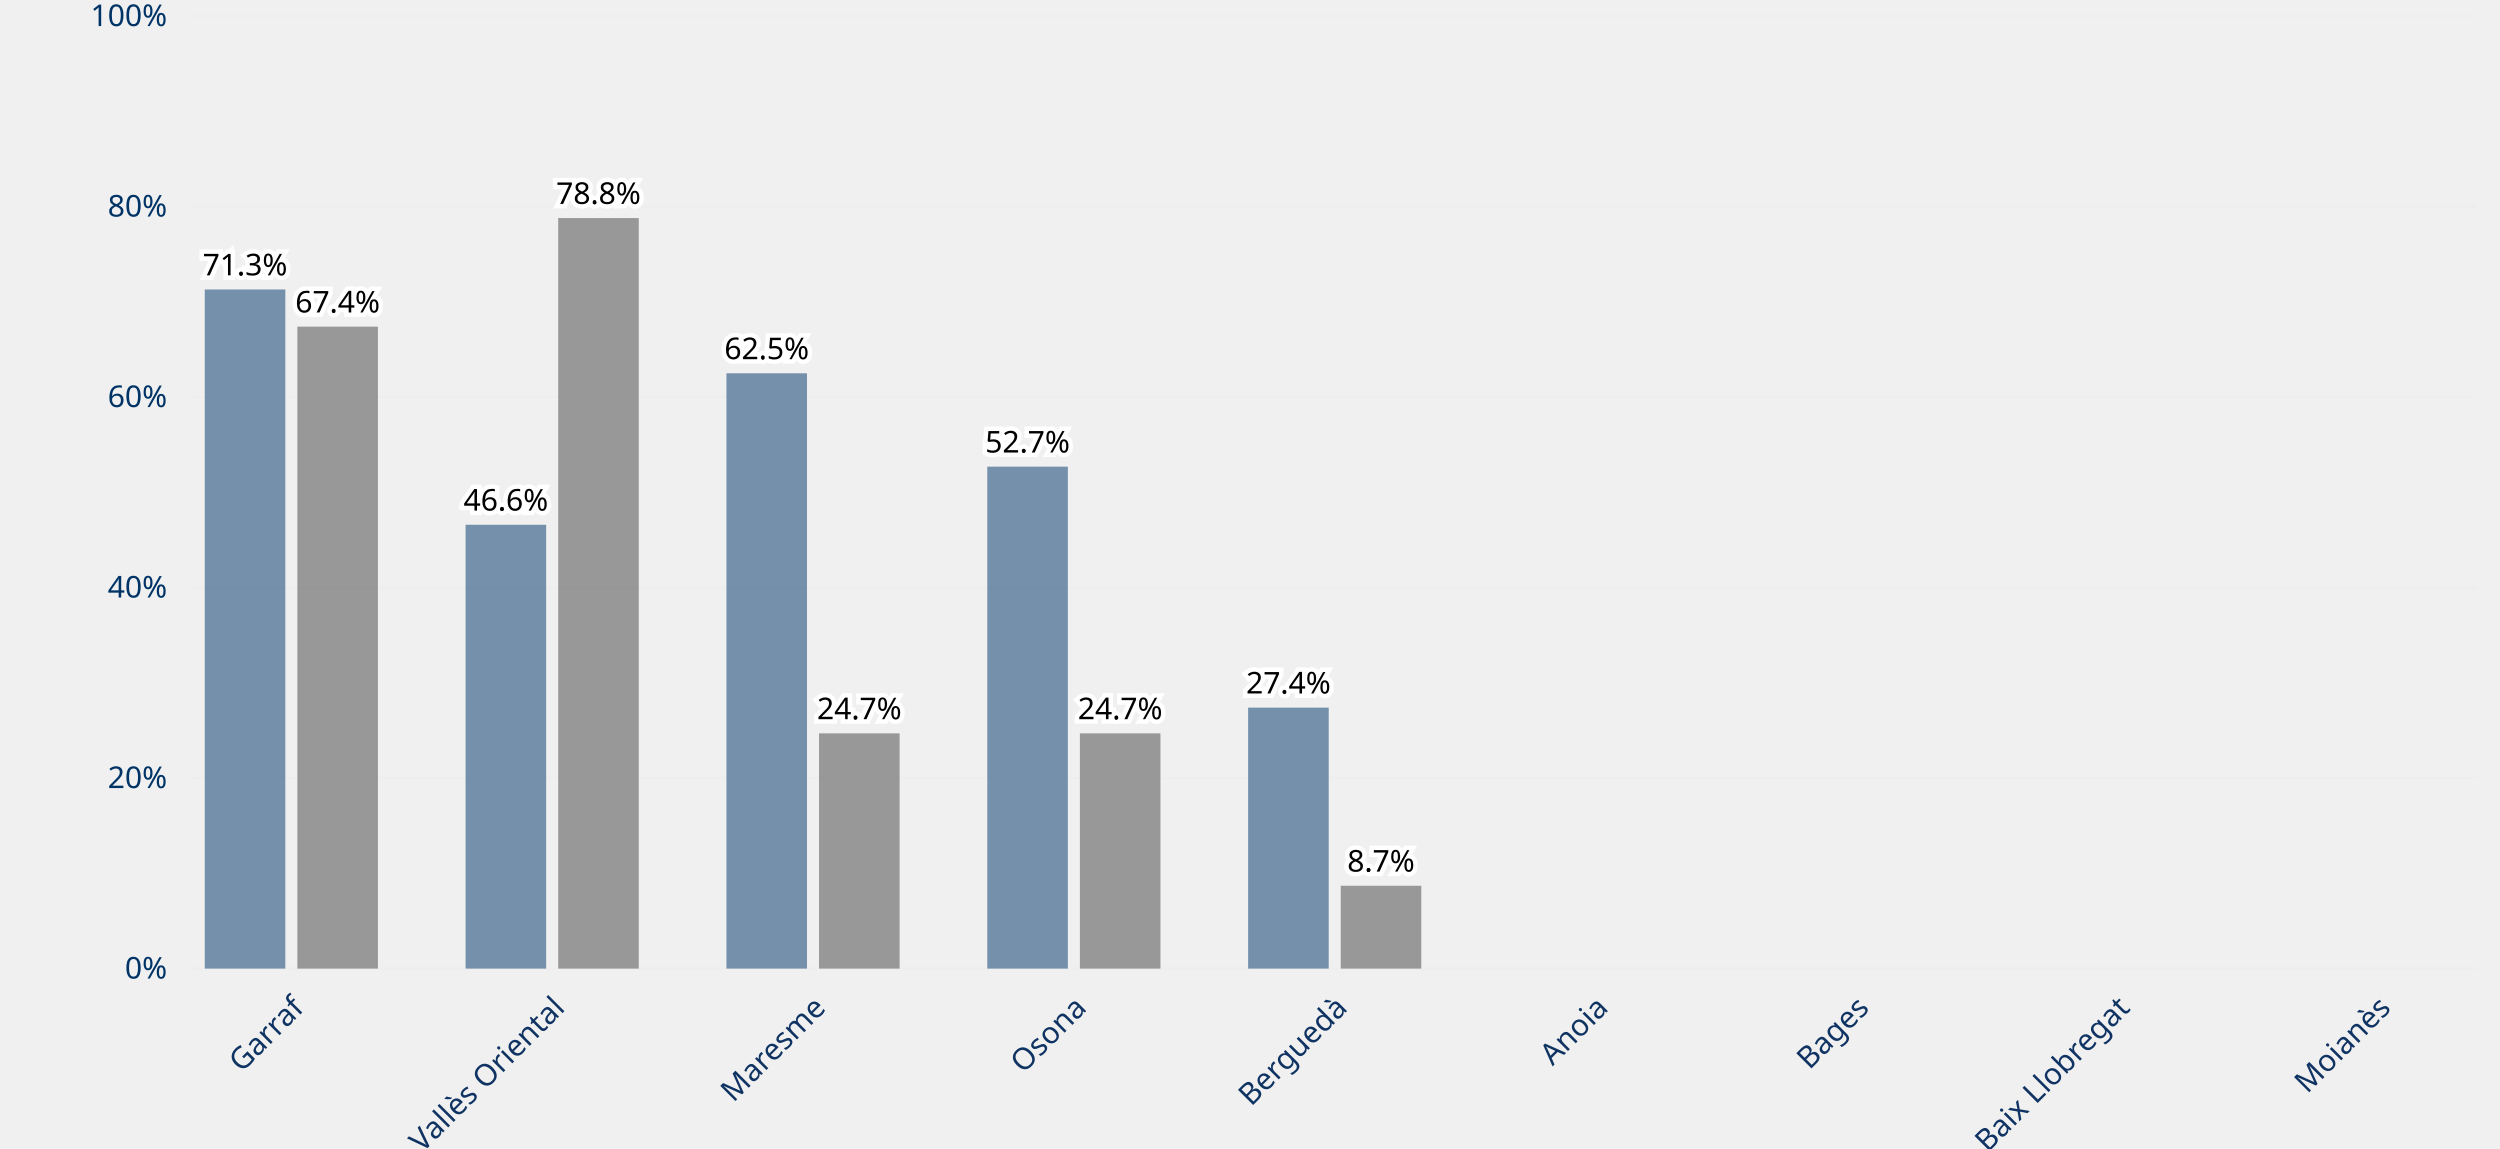
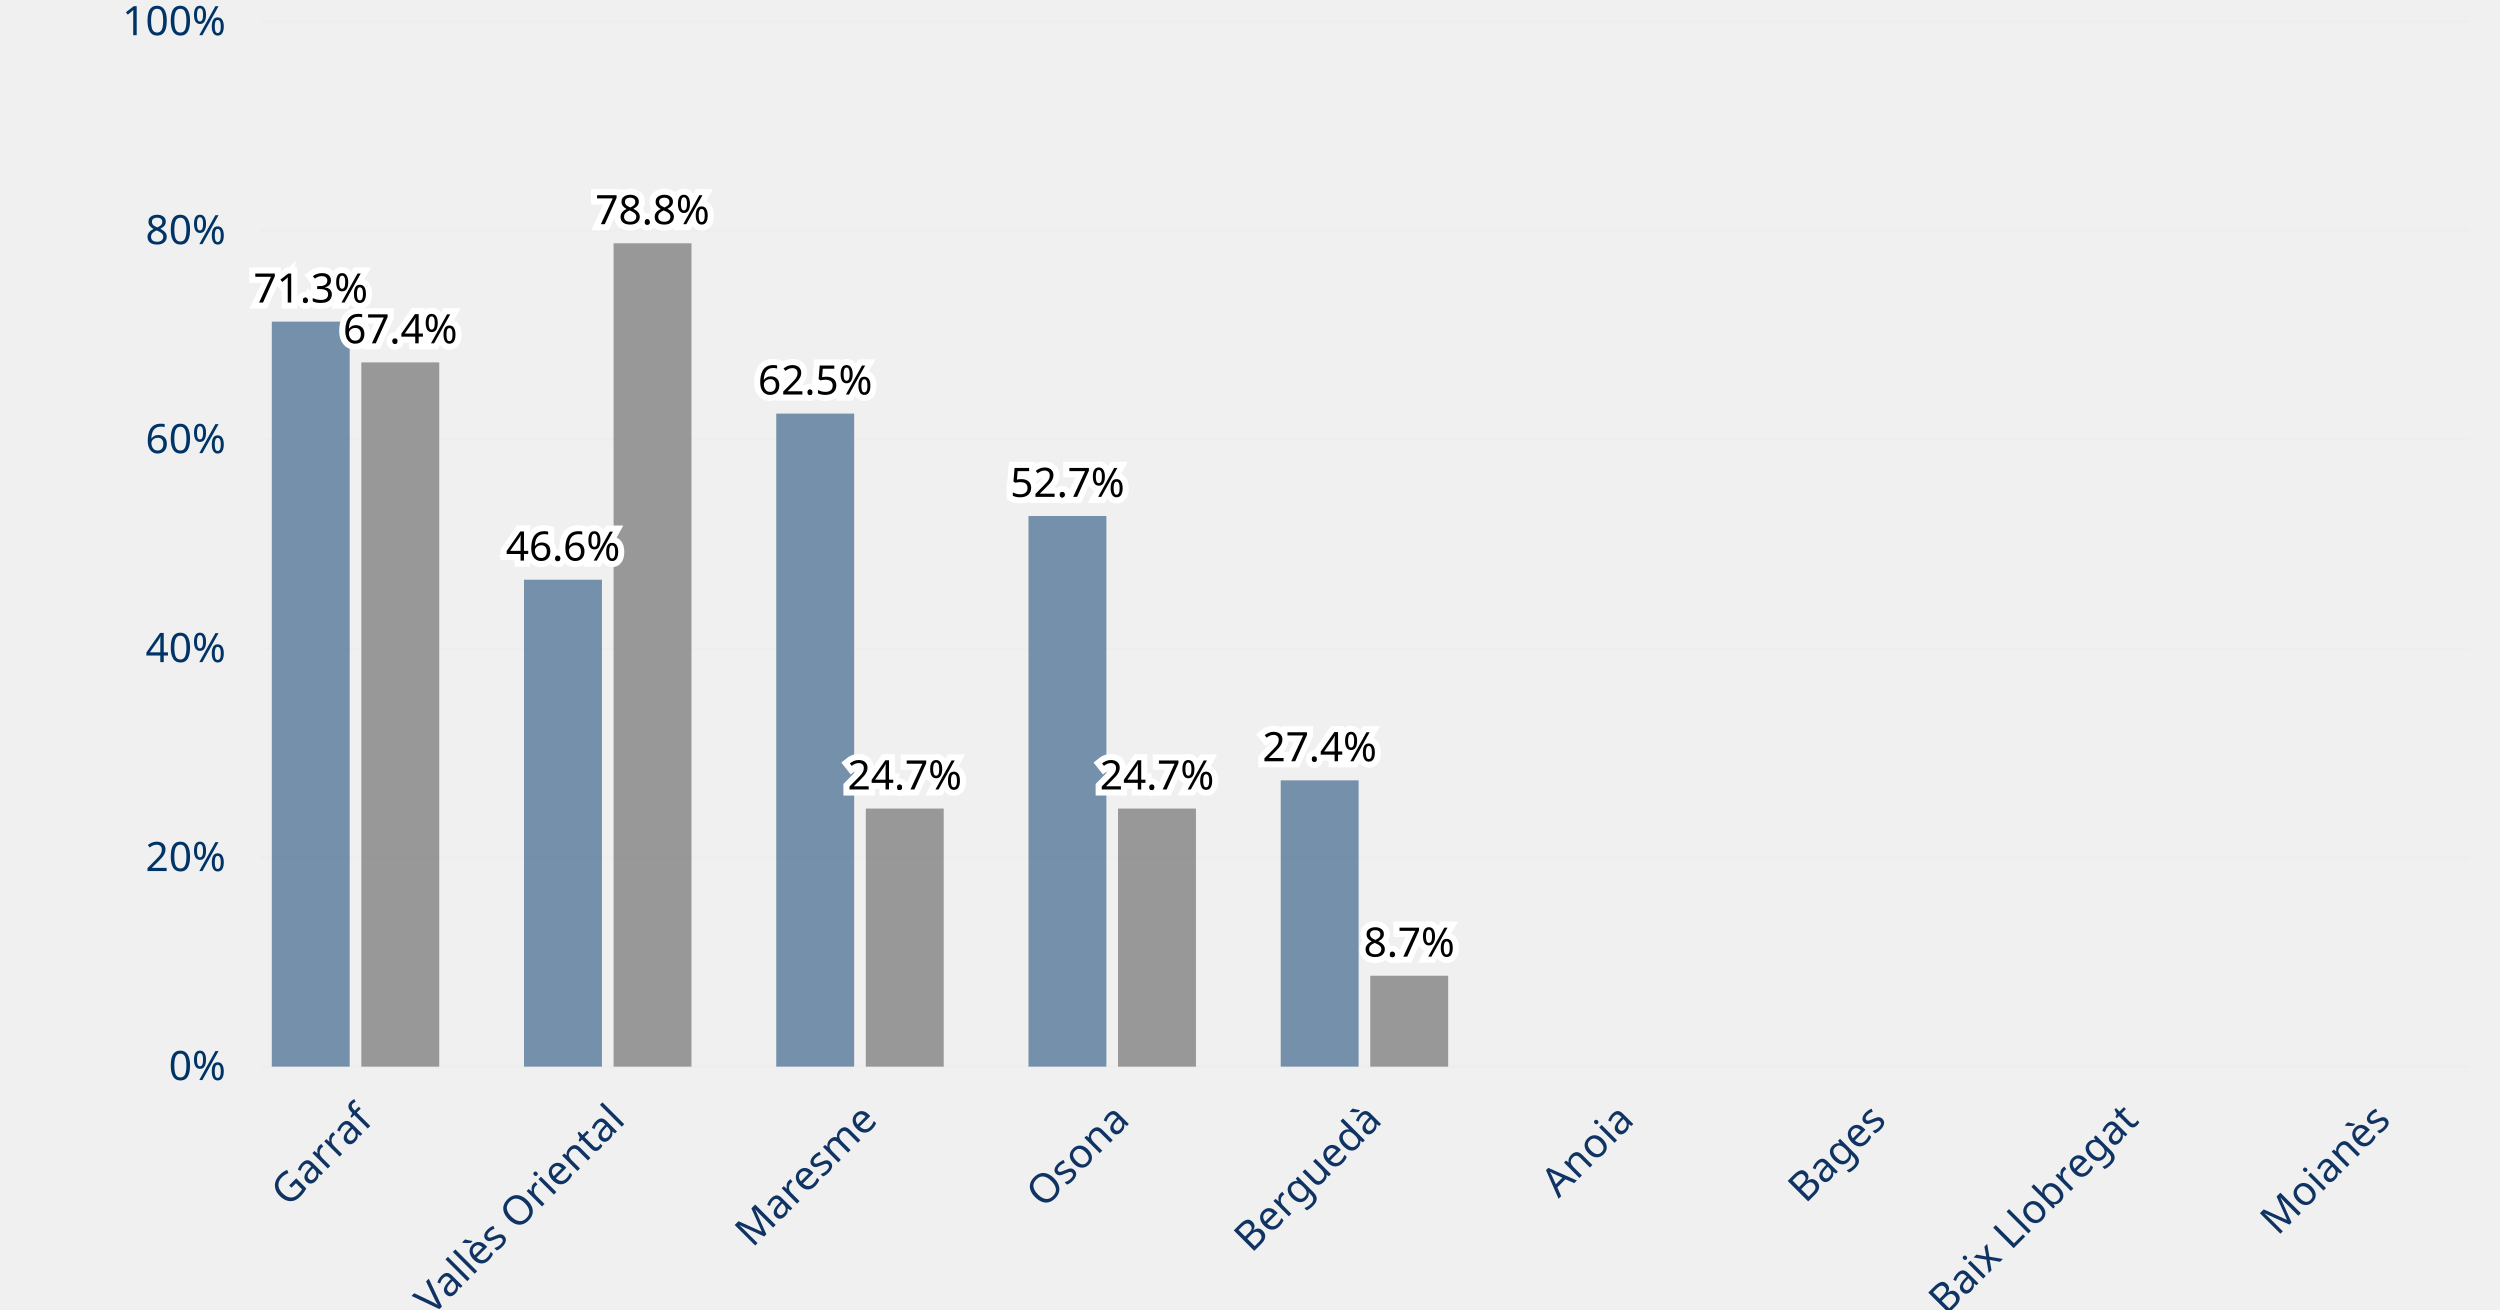
- <svg xmlns="http://www.w3.org/2000/svg" id="graphic" fill="currentColor" font-family="Source Sans Pro" width="1047" height="480.906">
+ <svg xmlns="http://www.w3.org/2000/svg" id="graphic" fill="currentColor" font-family="Source Sans Pro" width="775" height="405.906">
  <g class="facets">
    <g class="facet" transform="translate(0,0)" opacity="1">
      <g class="fl-chart">
        <clipPath class="fl-data-clip-path" id="fl-chart-layout-1-clip-path">
-           <rect x="80.5" y="6.75" width="956.954" height="398.91" />
+           <rect x="80.5" y="6.75" width="684.954" height="323.91" />
        </clipPath>
        <clipPath class="fl-grid-clip-path" id="fl-chart-layout-1-grid-clip-path">
-           <rect x="79.5" y="5.75" width="958.954" height="400.91" />
+           <rect x="79.5" y="5.75" width="686.954" height="325.91" />
        </clipPath>
        <g class="fl-chart-background">
-           <rect class="fl-chart-fill" x="80.5" y="6.75" width="956.954" height="398.91" fill="none" />
-           <image class="fl-chart-image" x="80.5" y="6.75" width="956.954" height="398.91" preserveAspectRatio="none" />
-           <rect class="fl-chart-interaction" x="80.5" y="6.75" width="956.954" height="398.91" style="opacity: 0;" />
+           <rect class="fl-chart-fill" x="80.5" y="6.75" width="684.954" height="323.91" fill="none" />
+           <image class="fl-chart-image" x="80.5" y="6.75" width="684.954" height="323.91" preserveAspectRatio="none" />
+           <rect class="fl-chart-interaction" x="80.5" y="6.75" width="684.954" height="323.91" style="opacity: 0;" />
        </g>
        <g class="fl-data-background" clip-path="url(#fl-chart-layout-1-clip-path)" />
        <g class="fl-gridlines" clip-path="url(#fl-chart-layout-1-grid-clip-path)" style="pointer-events: none;">
          <g class="fl-gridlines-vertical" />
          <g class="fl-gridlines-horizontal">
-             <line x1="80.5" x2="1037.454" y1="405.66" y2="405.66" style="shape-rendering: crispedges; opacity: 1; stroke: rgb(238, 238, 238); stroke-width: 1;" />
-             <line x1="80.5" x2="1037.454" y1="325.878" y2="325.878" style="shape-rendering: crispedges; opacity: 1; stroke: rgb(238, 238, 238); stroke-width: 1;" />
-             <line x1="80.5" x2="1037.454" y1="246.096" y2="246.096" style="shape-rendering: crispedges; opacity: 1; stroke: rgb(238, 238, 238); stroke-width: 1;" />
-             <line x1="80.5" x2="1037.454" y1="166.314" y2="166.314" style="shape-rendering: crispedges; opacity: 1; stroke: rgb(238, 238, 238); stroke-width: 1;" />
-             <line x1="80.5" x2="1037.454" y1="86.532" y2="86.532" style="shape-rendering: crispedges; opacity: 1; stroke: rgb(238, 238, 238); stroke-width: 1;" />
-             <line x1="80.5" x2="1037.454" y1="6.75" y2="6.75" style="shape-rendering: crispedges; opacity: 1; stroke: rgb(238, 238, 238); stroke-width: 1;" />
+             <line x1="80.5" x2="765.454" y1="330.66" y2="330.66" style="shape-rendering: crispedges; opacity: 1; stroke: rgb(238, 238, 238); stroke-width: 1;" />
+             <line x1="80.5" x2="765.454" y1="265.878" y2="265.878" style="shape-rendering: crispedges; opacity: 1; stroke: rgb(238, 238, 238); stroke-width: 1;" />
+             <line x1="80.5" x2="765.454" y1="201.096" y2="201.096" style="shape-rendering: crispedges; opacity: 1; stroke: rgb(238, 238, 238); stroke-width: 1;" />
+             <line x1="80.5" x2="765.454" y1="136.314" y2="136.314" style="shape-rendering: crispedges; opacity: 1; stroke: rgb(238, 238, 238); stroke-width: 1;" />
+             <line x1="80.5" x2="765.454" y1="71.532" y2="71.532" style="shape-rendering: crispedges; opacity: 1; stroke: rgb(238, 238, 238); stroke-width: 1;" />
+             <line x1="80.5" x2="765.454" y1="6.75" y2="6.75" style="shape-rendering: crispedges; opacity: 1; stroke: rgb(238, 238, 238); stroke-width: 1;" />
          </g>
        </g>
        <g class="fl-axes">
          <g class="fl-x-axes">
            <g class="fl-axis fl-x-axis fl-bottom-axis">
              <g class="fl-axis-line" />
              <g class="fl-axis-ticks">
-                 <g transform="translate(122.0117, 405.6603)" style="opacity: 1;">
+                 <g transform="translate(110.2126, 330.6603)" style="opacity: 1;">
                  <line y2="0" style="stroke: rgb(15, 51, 98); stroke-width: 1;" />
                  <text text-anchor="end" transform="translate(0,11.2) rotate(-45,0,0) translate(0,8.316)" style="user-select: none; cursor: default; fill: rgb(15, 51, 98); font-size: 12.6px; font-weight: normal;">
                    <tspan x="0" dy="0">Garraf</tspan>
                  </text>
                </g>
-                 <g transform="translate(231.253, 405.6603)" style="opacity: 1;">
+                 <g transform="translate(188.4037, 330.6603)" style="opacity: 1;">
                  <line y2="0" style="stroke: rgb(15, 51, 98); stroke-width: 1;" />
                  <text text-anchor="end" transform="translate(0,11.2) rotate(-45,0,0) translate(0,8.316)" style="user-select: none; cursor: default; fill: rgb(15, 51, 98); font-size: 12.6px; font-weight: normal;">
                    <tspan x="0" dy="0">Vallès Oriental</tspan>
                  </text>
                </g>
-                 <g transform="translate(340.4944, 405.6603)" style="opacity: 1;">
+                 <g transform="translate(266.5948, 330.6603)" style="opacity: 1;">
                  <line y2="0" style="stroke: rgb(15, 51, 98); stroke-width: 1;" />
                  <text text-anchor="end" transform="translate(0,11.2) rotate(-45,0,0) translate(0,8.316)" style="user-select: none; cursor: default; fill: rgb(15, 51, 98); font-size: 12.6px; font-weight: normal;">
                    <tspan x="0" dy="0">Maresme</tspan>
                  </text>
                </g>
-                 <g transform="translate(449.7357, 405.6603)" style="opacity: 1;">
+                 <g transform="translate(344.7859, 330.6603)" style="opacity: 1;">
                  <line y2="0" style="stroke: rgb(15, 51, 98); stroke-width: 1;" />
                  <text text-anchor="end" transform="translate(0,11.2) rotate(-45,0,0) translate(0,8.316)" style="user-select: none; cursor: default; fill: rgb(15, 51, 98); font-size: 12.6px; font-weight: normal;">
                    <tspan x="0" dy="0">Osona</tspan>
                  </text>
                </g>
-                 <g transform="translate(558.9771, 405.6603)" style="opacity: 1;">
+                 <g transform="translate(422.977, 330.6603)" style="opacity: 1;">
                  <line y2="0" style="stroke: rgb(15, 51, 98); stroke-width: 1;" />
                  <text text-anchor="end" transform="translate(0,11.2) rotate(-45,0,0) translate(0,8.316)" style="user-select: none; cursor: default; fill: rgb(15, 51, 98); font-size: 12.6px; font-weight: normal;">
                    <tspan x="0" dy="0">Berguedà</tspan>
                  </text>
                </g>
-                 <g transform="translate(668.2184, 405.6603)" style="opacity: 1;">
+                 <g transform="translate(501.1681, 330.6603)" style="opacity: 1;">
                  <line y2="0" style="stroke: rgb(15, 51, 98); stroke-width: 1;" />
                  <text text-anchor="end" transform="translate(0,11.2) rotate(-45,0,0) translate(0,8.316)" style="user-select: none; cursor: default; fill: rgb(15, 51, 98); font-size: 12.6px; font-weight: normal;">
                    <tspan x="0" dy="0">Anoia</tspan>
                  </text>
                </g>
-                 <g transform="translate(777.4597, 405.6603)" style="opacity: 1;">
+                 <g transform="translate(579.3593, 330.6603)" style="opacity: 1;">
                  <line y2="0" style="stroke: rgb(15, 51, 98); stroke-width: 1;" />
                  <text text-anchor="end" transform="translate(0,11.2) rotate(-45,0,0) translate(0,8.316)" style="user-select: none; cursor: default; fill: rgb(15, 51, 98); font-size: 12.6px; font-weight: normal;">
                    <tspan x="0" dy="0">Bages</tspan>
                  </text>
                </g>
-                 <g transform="translate(886.701, 405.6603)" style="opacity: 1;">
+                 <g transform="translate(657.5504, 330.6603)" style="opacity: 1;">
                  <line y2="0" style="stroke: rgb(15, 51, 98); stroke-width: 1;" />
                  <text text-anchor="end" transform="translate(0,11.2) rotate(-45,0,0) translate(0,8.316)" style="user-select: none; cursor: default; fill: rgb(15, 51, 98); font-size: 12.6px; font-weight: normal;">
                    <tspan x="0" dy="0">Baix Llobregat</tspan>
                  </text>
                </g>
-                 <g transform="translate(995.9424, 405.6603)" style="opacity: 1;">
+                 <g transform="translate(735.7415, 330.6603)" style="opacity: 1;">
                  <line y2="0" style="stroke: rgb(15, 51, 98); stroke-width: 1;" />
                  <text text-anchor="end" transform="translate(0,11.2) rotate(-45,0,0) translate(0,8.316)" style="user-select: none; cursor: default; fill: rgb(15, 51, 98); font-size: 12.6px; font-weight: normal;">
                    <tspan x="0" dy="0">Moianès</tspan>
                  </text>
                </g>
              </g>
              <g class="fl-axis-title" />
            </g>
            <g class="fl-axis fl-x-axis fl-top-axis">
              <g class="fl-axis-line" />
              <g class="fl-axis-ticks" />
              <g class="fl-axis-title" />
            </g>
          </g>
          <g class="fl-y-axes">
            <g class="fl-axis fl-y-axis fl-left-axis">
              <g class="fl-axis-line" />
              <g class="fl-axis-ticks">
-                 <g transform="translate(80.5, 405.6603)" style="opacity: 1;">
+                 <g transform="translate(80.5, 330.6603)" style="opacity: 1;">
                  <line x2="-7" style="stroke: rgb(238, 238, 238); stroke-width: 0;" />
                  <text text-anchor="end" transform="translate(-10.5,4.158)" style="user-select: none; cursor: default; fill: rgb(0, 51, 102); font-size: 12.6px; font-weight: normal;">
                    <tspan x="0" dy="0">0%</tspan>
                  </text>
                </g>
                <g transform="translate(80.5,6.75)" style="opacity: 1;">
                  <line x2="-7" style="stroke: rgb(238, 238, 238); stroke-width: 0;" />
                  <text text-anchor="end" transform="translate(-10.5,4.158)" style="user-select: none; cursor: default; fill: rgb(0, 51, 102); font-size: 12.6px; font-weight: normal;">
                    <tspan x="0" dy="0">100%</tspan>
                  </text>
                </g>
-                 <g transform="translate(80.5, 86.53206)" style="opacity: 1;">
+                 <g transform="translate(80.5, 71.53206)" style="opacity: 1;">
                  <line x2="-7" style="stroke: rgb(238, 238, 238); stroke-width: 0;" />
                  <text text-anchor="end" transform="translate(-10.5,4.158)" style="user-select: none; cursor: default; fill: rgb(0, 51, 102); font-size: 12.6px; font-weight: normal;">
                    <tspan x="0" dy="0">80%</tspan>
                  </text>
                </g>
-                 <g transform="translate(80.5, 166.3141)" style="opacity: 1;">
+                 <g transform="translate(80.5, 136.3141)" style="opacity: 1;">
                  <line x2="-7" style="stroke: rgb(238, 238, 238); stroke-width: 0;" />
                  <text text-anchor="end" transform="translate(-10.5,4.158)" style="user-select: none; cursor: default; fill: rgb(0, 51, 102); font-size: 12.6px; font-weight: normal;">
                    <tspan x="0" dy="0">60%</tspan>
                  </text>
                </g>
-                 <g transform="translate(80.5, 246.0962)" style="opacity: 1;">
+                 <g transform="translate(80.5, 201.0962)" style="opacity: 1;">
                  <line x2="-7" style="stroke: rgb(238, 238, 238); stroke-width: 0;" />
                  <text text-anchor="end" transform="translate(-10.5,4.158)" style="user-select: none; cursor: default; fill: rgb(0, 51, 102); font-size: 12.6px; font-weight: normal;">
                    <tspan x="0" dy="0">40%</tspan>
                  </text>
                </g>
-                 <g transform="translate(80.5, 325.8782)" style="opacity: 1;">
+                 <g transform="translate(80.5, 265.8782)" style="opacity: 1;">
                  <line x2="-7" style="stroke: rgb(238, 238, 238); stroke-width: 0;" />
                  <text text-anchor="end" transform="translate(-10.5,4.158)" style="user-select: none; cursor: default; fill: rgb(0, 51, 102); font-size: 12.6px; font-weight: normal;">
                    <tspan x="0" dy="0">20%</tspan>
                  </text>
                </g>
              </g>
              <g class="fl-axis-title" />
            </g>
            <g class="fl-axis fl-y-axis fl-right-axis">
              <g class="fl-axis-line" />
              <g class="fl-axis-ticks" />
              <g class="fl-axis-title" />
            </g>
          </g>
        </g>
        <g class="fl-data-foreground" clip-path="url(#fl-chart-layout-1-clip-path)" />
      </g>
      <g class="facet-title" transform="translate(0, 0)">
-         <rect class="facet-title-bg" width="956.954" height="0" fill="#eeeeee" x="80.5" clip-path="url(#facet-clip-0)" />
-         <text class="facet-title-text" font-size="17.5" font-weight="bold" dx="0" dy="0" x="558.977" clip-path="url(#facet-clip-0)" opacity="0" />
+         <rect class="facet-title-bg" width="684.954" height="0" fill="#eeeeee" x="80.5" clip-path="url(#facet-clip-0)" />
+         <text class="facet-title-text" font-size="17.5" font-weight="bold" dx="0" dy="0" x="422.977" clip-path="url(#facet-clip-0)" opacity="0" />
      </g>
      <clipPath class="facet-clip" id="facet-clip-0">
-         <rect transform="translate(-50.75, -10.5)" width="1138.954" height="488.406" />
+         <rect transform="translate(-50.75, -10.5)" width="866.954" height="413.406" />
      </clipPath>
    </g>
  </g>
  <g class="annotations below">
    <g class="axis-highlights" transform="translate(0, 0)" style="opacity: 1;" />
  </g>
  <g id="areas" />
  <g id="lines" />
  <g id="data-points">
    <g class="series" transform="translate(0,0)" clip-path="url(#facet-clip-0)">
-       <path class="data-point" data-type="column" opacity="0.9" fill="#6685a3" stroke-width="0" d="M522.717,296.359L556.456,296.359L556.456,405.66L522.717,405.66Z" transform="translate(0, 0)" visibility="visible" id="point-0-3" />
-       <path class="data-point" data-type="column" opacity="0.9" fill="#6685a3" stroke-width="0" d="M85.752,121.237L119.491,121.237L119.491,405.66L85.752,405.66Z" transform="translate(0, 0)" visibility="visible" id="point-0-4" />
-       <path class="data-point" data-type="column" opacity="0.9" fill="#6685a3" stroke-width="0" d="M304.234,156.341L337.974,156.341L337.974,405.66L304.234,405.66Z" transform="translate(0, 0)" visibility="visible" id="point-0-5" />
-       <path class="data-point" data-type="column" opacity="0.9" fill="#6685a3" stroke-width="0" d="M413.476,195.435L447.215,195.435L447.215,405.66L413.476,405.66Z" transform="translate(0, 0)" visibility="visible" id="point-0-7" />
-       <path class="data-point" data-type="column" opacity="0.9" fill="#6685a3" stroke-width="0" d="M194.993,219.768L228.732,219.768L228.732,405.66L194.993,405.66Z" transform="translate(0, 0)" visibility="visible" id="point-0-8" />
-     </g>
-     <g class="series" transform="translate(0,0)" clip-path="url(#facet-clip-0)">
-       <path class="data-point" data-type="column" opacity="0.9" fill="#8e8e8e" stroke-width="0" d="M561.498,370.955L595.237,370.955L595.237,405.66L561.498,405.66Z" transform="translate(0, 0)" visibility="visible" id="point-1-3" />
-       <path class="data-point" data-type="column" opacity="0.9" fill="#8e8e8e" stroke-width="0" d="M124.532,136.795L158.272,136.795L158.272,405.66L124.532,405.66Z" transform="translate(0, 0)" visibility="visible" id="point-1-4" />
-       <path class="data-point" data-type="column" opacity="0.9" fill="#8e8e8e" stroke-width="0" d="M343.015,307.129L376.754,307.129L376.754,405.66L343.015,405.66Z" transform="translate(0, 0)" visibility="visible" id="point-1-5" />
-       <path class="data-point" data-type="column" opacity="0.9" fill="#8e8e8e" stroke-width="0" d="M452.256,307.129L485.996,307.129L485.996,405.66L452.256,405.66Z" transform="translate(0, 0)" visibility="visible" id="point-1-7" />
-       <path class="data-point" data-type="column" opacity="0.9" fill="#8e8e8e" stroke-width="0" d="M233.774,91.319L267.513,91.319L267.513,405.66L233.774,405.66Z" transform="translate(0, 0)" visibility="visible" id="point-1-8" />
+       <path class="data-point" data-type="column" opacity="0.9" fill="#6685a3" stroke-width="0" d="M397.023,241.909L421.173,241.909L421.173,330.66L397.023,330.66Z" transform="translate(0, 0)" visibility="visible" id="point-0-3" />
+       <path class="data-point" data-type="column" opacity="0.9" fill="#6685a3" stroke-width="0" d="M84.259,99.712L108.408,99.712L108.408,330.66L84.259,330.66Z" transform="translate(0, 0)" visibility="visible" id="point-0-4" />
+       <path class="data-point" data-type="column" opacity="0.9" fill="#6685a3" stroke-width="0" d="M240.641,128.216L264.791,128.216L264.791,330.66L240.641,330.66Z" transform="translate(0, 0)" visibility="visible" id="point-0-5" />
+       <path class="data-point" data-type="column" opacity="0.9" fill="#6685a3" stroke-width="0" d="M318.832,159.96L342.982,159.96L342.982,330.66L318.832,330.66Z" transform="translate(0, 0)" visibility="visible" id="point-0-7" />
+       <path class="data-point" data-type="column" opacity="0.9" fill="#6685a3" stroke-width="0" d="M162.45,179.718L186.599,179.718L186.599,330.66L162.45,330.66Z" transform="translate(0, 0)" visibility="visible" id="point-0-8" />
+     </g>
+     <g class="series" transform="translate(0,0)" clip-path="url(#facet-clip-0)">
+       <path class="data-point" data-type="column" opacity="0.9" fill="#8e8e8e" stroke-width="0" d="M424.781,302.48L448.931,302.48L448.931,330.66L424.781,330.66Z" transform="translate(0, 0)" visibility="visible" id="point-1-3" />
+       <path class="data-point" data-type="column" opacity="0.9" fill="#8e8e8e" stroke-width="0" d="M112.017,112.345L136.166,112.345L136.166,330.66L112.017,330.66Z" transform="translate(0, 0)" visibility="visible" id="point-1-4" />
+       <path class="data-point" data-type="column" opacity="0.9" fill="#8e8e8e" stroke-width="0" d="M268.399,250.654L292.548,250.654L292.548,330.66L268.399,330.66Z" transform="translate(0, 0)" visibility="visible" id="point-1-5" />
+       <path class="data-point" data-type="column" opacity="0.9" fill="#8e8e8e" stroke-width="0" d="M346.59,250.654L370.74,250.654L370.74,330.66L346.59,330.66Z" transform="translate(0, 0)" visibility="visible" id="point-1-7" />
+       <path class="data-point" data-type="column" opacity="0.9" fill="#8e8e8e" stroke-width="0" d="M190.208,75.419L214.357,75.419L214.357,330.66L190.208,330.66Z" transform="translate(0, 0)" visibility="visible" id="point-1-8" />
    </g>
  </g>
  <g id="lines-secondary" />
  <g id="data-point-labels">
    <g class="series" transform="translate(0,0)" clip-path="url(#facet-clip-0)">
-       <g class="data-label" text-anchor="middle" font-weight="400" font-size="12.6px" pointer-events="none" opacity="1" transform="translate(539.5867, 290.4369)">
+       <g class="data-label" text-anchor="middle" font-weight="400" font-size="12.6px" pointer-events="none" opacity="1" transform="translate(409.0981, 235.9869)">
        <text class="back" stroke-width="3.78" stroke="#ffffff">
          <tspan class="label" />
          <tspan class="value" x="0" dy="0">27.4%</tspan>
        </text>
        <text class="front" fill="currentColor">
          <tspan class="label" />
          <tspan class="value" x="0" dy="0">27.4%</tspan>
        </text>
      </g>
-       <g class="data-label" text-anchor="middle" font-weight="400" font-size="12.6px" pointer-events="none" opacity="1" transform="translate(102.6214, 115.3153)">
+       <g class="data-label" text-anchor="middle" font-weight="400" font-size="12.6px" pointer-events="none" opacity="1" transform="translate(96.33369, 93.79025)">
        <text class="back" stroke-width="3.78" stroke="#ffffff">
          <tspan class="label" />
          <tspan class="value" x="0" dy="0">71.3%</tspan>
        </text>
        <text class="front" fill="currentColor">
          <tspan class="label" />
          <tspan class="value" x="0" dy="0">71.3%</tspan>
        </text>
      </g>
-       <g class="data-label" text-anchor="middle" font-weight="400" font-size="12.6px" pointer-events="none" opacity="1" transform="translate(321.104, 150.4194)">
+       <g class="data-label" text-anchor="middle" font-weight="400" font-size="12.6px" pointer-events="none" opacity="1" transform="translate(252.7159, 122.2944)">
        <text class="back" stroke-width="3.78" stroke="#ffffff">
          <tspan class="label" />
          <tspan class="value" x="0" dy="0">62.5%</tspan>
        </text>
        <text class="front" fill="currentColor">
          <tspan class="label" />
          <tspan class="value" x="0" dy="0">62.5%</tspan>
        </text>
      </g>
-       <g class="data-label" text-anchor="middle" font-weight="400" font-size="12.6px" pointer-events="none" opacity="1" transform="translate(430.3454, 189.5126)">
+       <g class="data-label" text-anchor="middle" font-weight="400" font-size="12.6px" pointer-events="none" opacity="1" transform="translate(330.907, 154.0376)">
        <text class="back" stroke-width="3.78" stroke="#ffffff">
          <tspan class="label" />
          <tspan class="value" x="0" dy="0">52.7%</tspan>
        </text>
        <text class="front" fill="currentColor">
          <tspan class="label" />
          <tspan class="value" x="0" dy="0">52.7%</tspan>
        </text>
      </g>
-       <g class="data-label" text-anchor="middle" font-weight="400" font-size="12.6px" pointer-events="none" opacity="1" transform="translate(211.8627, 213.8461)">
+       <g class="data-label" text-anchor="middle" font-weight="400" font-size="12.6px" pointer-events="none" opacity="1" transform="translate(174.5248, 173.7961)">
        <text class="back" stroke-width="3.78" stroke="#ffffff">
          <tspan class="label" />
          <tspan class="value" x="0" dy="0">46.6%</tspan>
        </text>
        <text class="front" fill="currentColor">
          <tspan class="label" />
          <tspan class="value" x="0" dy="0">46.6%</tspan>
        </text>
      </g>
    </g>
    <g class="series" transform="translate(0,0)" clip-path="url(#facet-clip-0)">
-       <g class="data-label" text-anchor="middle" font-weight="400" font-size="12.6px" pointer-events="none" opacity="1" transform="translate(578.3674, 365.0331)">
+       <g class="data-label" text-anchor="middle" font-weight="400" font-size="12.6px" pointer-events="none" opacity="1" transform="translate(436.856, 296.5581)">
        <text class="back" stroke-width="3.78" stroke="#ffffff">
          <tspan class="label" />
          <tspan class="value" x="0" dy="0">8.7%</tspan>
        </text>
        <text class="front" fill="currentColor">
          <tspan class="label" />
          <tspan class="value" x="0" dy="0">8.7%</tspan>
        </text>
      </g>
-       <g class="data-label" text-anchor="middle" font-weight="400" font-size="12.6px" pointer-events="none" opacity="1" transform="translate(141.402, 130.8728)">
+       <g class="data-label" text-anchor="middle" font-weight="400" font-size="12.6px" pointer-events="none" opacity="1" transform="translate(124.0915, 106.4228)">
        <text class="back" stroke-width="3.78" stroke="#ffffff">
          <tspan class="label" />
          <tspan class="value" x="0" dy="0">67.4%</tspan>
        </text>
        <text class="front" fill="currentColor">
          <tspan class="label" />
          <tspan class="value" x="0" dy="0">67.4%</tspan>
        </text>
      </g>
-       <g class="data-label" text-anchor="middle" font-weight="400" font-size="12.6px" pointer-events="none" opacity="1" transform="translate(359.8847, 301.2074)">
-         <text class="back" stroke-width="3.78" stroke="#ffffff">
-           <tspan class="label" />
-           <tspan class="value" x="0" dy="0">24.7%</tspan>
-         </text>
-         <text class="front" fill="currentColor">
-           <tspan class="label" />
-           <tspan class="value" x="0" dy="0">24.7%</tspan>
-         </text>
-       </g>
-       <g class="data-label" text-anchor="middle" font-weight="400" font-size="12.6px" pointer-events="none" opacity="1" transform="translate(469.126, 301.2074)">
-         <text class="back" stroke-width="3.78" stroke="#ffffff">
-           <tspan class="label" />
-           <tspan class="value" x="0" dy="0">24.7%</tspan>
-         </text>
-         <text class="front" fill="currentColor">
-           <tspan class="label" />
-           <tspan class="value" x="0" dy="0">24.7%</tspan>
-         </text>
-       </g>
-       <g class="data-label" text-anchor="middle" font-weight="400" font-size="12.6px" pointer-events="none" opacity="1" transform="translate(250.6434, 85.39698)">
+       <g class="data-label" text-anchor="middle" font-weight="400" font-size="12.6px" pointer-events="none" opacity="1" transform="translate(280.4738, 244.7324)">
+         <text class="back" stroke-width="3.78" stroke="#ffffff">
+           <tspan class="label" />
+           <tspan class="value" x="0" dy="0">24.7%</tspan>
+         </text>
+         <text class="front" fill="currentColor">
+           <tspan class="label" />
+           <tspan class="value" x="0" dy="0">24.7%</tspan>
+         </text>
+       </g>
+       <g class="data-label" text-anchor="middle" font-weight="400" font-size="12.6px" pointer-events="none" opacity="1" transform="translate(358.6649, 244.7324)">
+         <text class="back" stroke-width="3.78" stroke="#ffffff">
+           <tspan class="label" />
+           <tspan class="value" x="0" dy="0">24.7%</tspan>
+         </text>
+         <text class="front" fill="currentColor">
+           <tspan class="label" />
+           <tspan class="value" x="0" dy="0">24.7%</tspan>
+         </text>
+       </g>
+       <g class="data-label" text-anchor="middle" font-weight="400" font-size="12.6px" pointer-events="none" opacity="1" transform="translate(202.2826, 69.49698)">
        <text class="back" stroke-width="3.78" stroke="#ffffff">
          <tspan class="label" />
          <tspan class="value" x="0" dy="0">78.8%</tspan>
        </text>
        <text class="front" fill="currentColor">
          <tspan class="label" />
          <tspan class="value" x="0" dy="0">78.8%</tspan>
        </text>
      </g>
    </g>
  </g>
  <g id="stack-labels" />
  <g class="annotations above">
    <g class="axis-highlights" transform="translate(0, 0)" style="opacity: 1;" />
  </g>
</svg>
